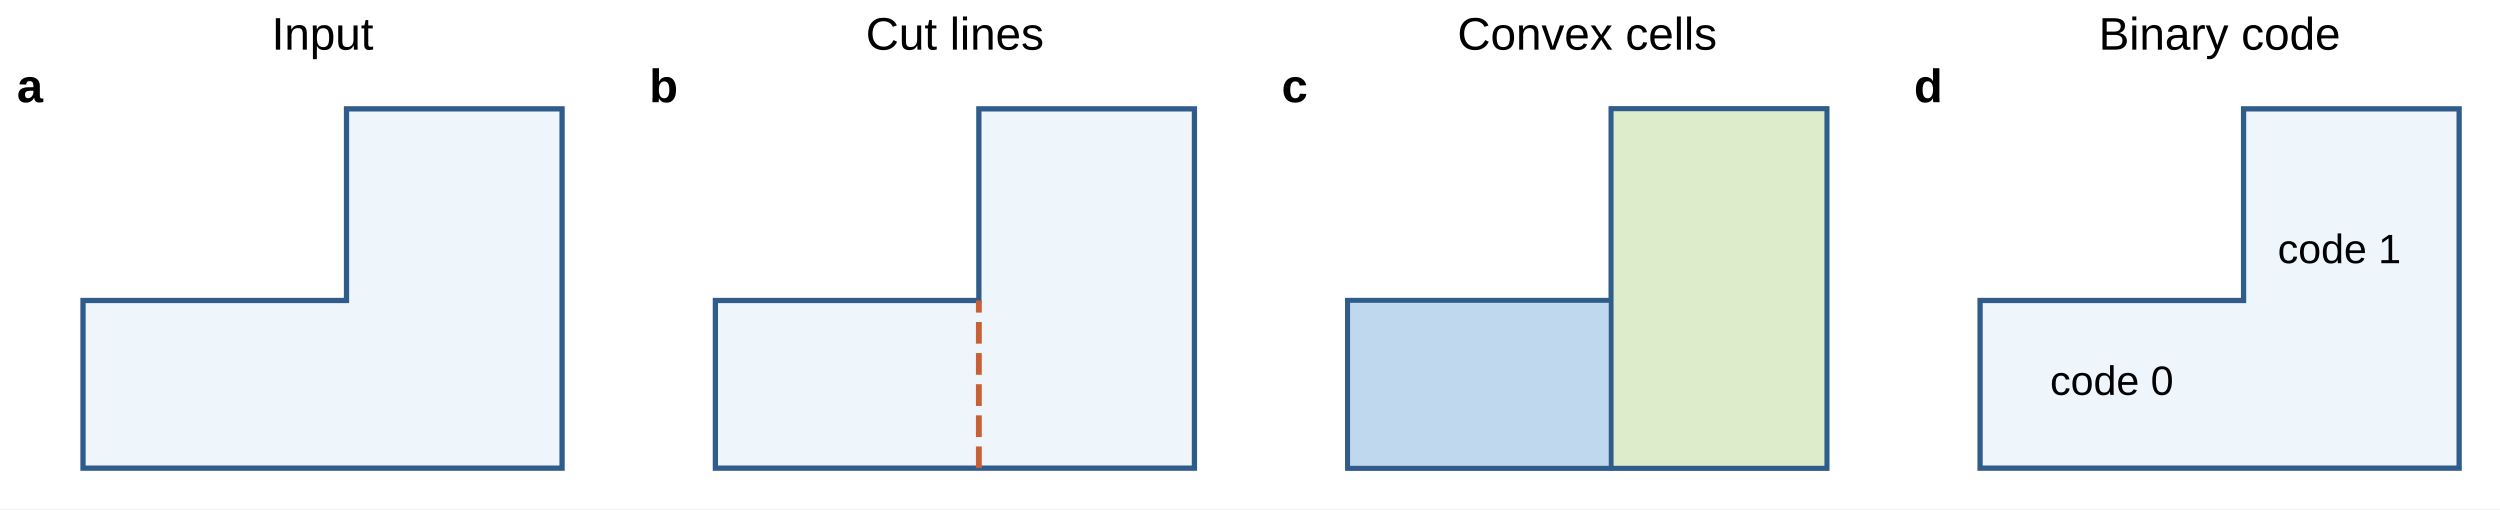
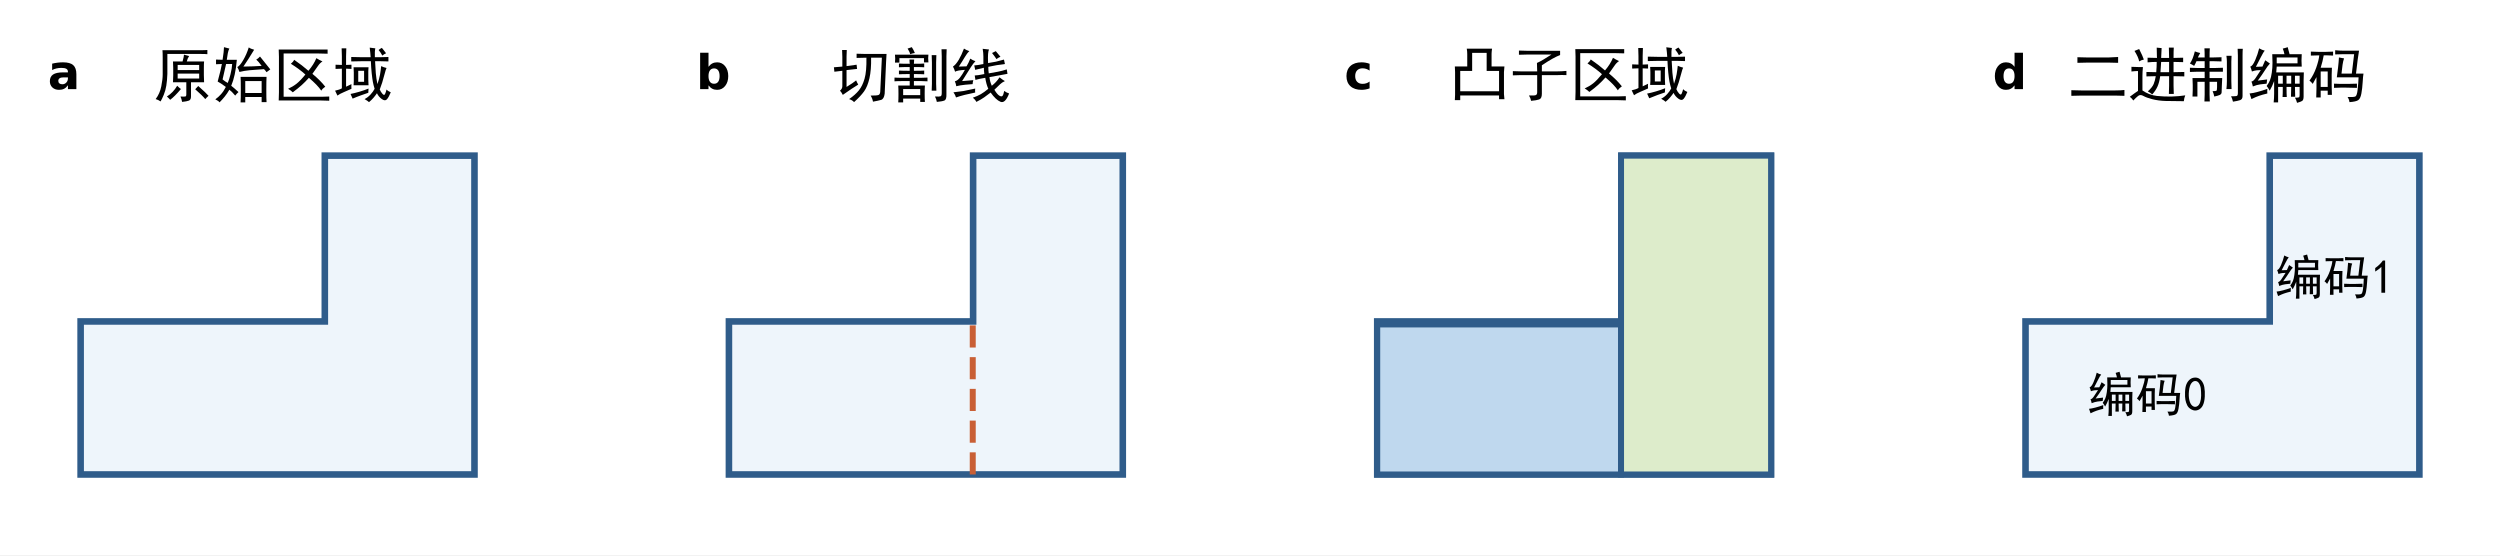
- <svg xmlns="http://www.w3.org/2000/svg" width="425.861pt" height="86.707pt" viewBox="0 0 425.861 86.707" version="1.1">
+ <svg xmlns="http://www.w3.org/2000/svg" xmlns:xlink="http://www.w3.org/1999/xlink" width="417.488pt" height="92.7pt" viewBox="0 0 417.488 92.7" version="1.1">
  <defs>
    <style type="text/css">*{stroke-linejoin: round; stroke-linecap: butt}</style>
  </defs>
  <g id="figure_1">
    <g id="patch_1">
-       <path d="M 0 86.707  L 425.861 86.707  L 425.861 0  L 0 0  z " style="fill: #ffffff" />
+       <path d="M 0 92.7  L 417.488 92.7  L 417.488 0  L 0 0  z " style="fill: #ffffff" />
    </g>
    <g id="axes_1">
      <g id="patch_2">
-         <path d="M 10.061 83.827  L 99.826 83.827  L 99.826 14.463  L 10.061 14.463  z " style="fill: #ffffff" />
+         <path d="M 13.464 79.236  L 79.236 79.236  L 79.236 25.992  L 54.243 25.992  L 54.243 53.679  L 13.464 53.679  z " clip-path="url(#p696dcaddef)" style="fill: #eef5fb; stroke: #2f5c8a; stroke-width: 1.1; stroke-linejoin: miter" />
      </g>
-       <g id="patch_3">
-         <path d="M 14.141 79.747  L 95.746 79.747  L 95.746 18.543  L 59.024 18.543  L 59.024 51.185  L 14.141 51.185  z " clip-path="url(#pfa9f4e76c1)" style="fill: #eef5fb; stroke: #2f5c8a; stroke-width: 0.9; stroke-linejoin: miter" />
-       </g>
-       <g id="matplotlib.axis_1" />
-       <g id="matplotlib.axis_2" />
      <g id="text_1">
-         <text style="font-weight: 700; font-size: 8px; font-family: 'Arial', 'Helvetica', 'DejaVu Sans', sans-serif; text-anchor: start" x="2.88" y="17.415" transform="rotate(-0 2.88 17.41478)">a</text>
+         <g transform="translate(7.983 14.8885) scale(0.08 -0.08)">
+           <defs>
+             <path id="DejaVuSans-Bold-61" d="M 2106 1575  Q 1756 1575 1579 1456  Q 1403 1338 1403 1106  Q 1403 894 1545 773  Q 1688 653 1941 653  Q 2256 653 2472 879  Q 2688 1106 2688 1447  L 2688 1575  L 2106 1575  z M 3816 1997  L 3816 0  L 2688 0  L 2688 519  Q 2463 200 2181 54  Q 1900 -91 1497 -91  Q 953 -91 614 226  Q 275 544 275 1050  Q 275 1666 698 1953  Q 1122 2241 2028 2241  L 2688 2241  L 2688 2328  Q 2688 2594 2478 2717  Q 2269 2841 1825 2841  Q 1466 2841 1156 2769  Q 847 2697 581 2553  L 581 3406  Q 941 3494 1303 3539  Q 1666 3584 2028 3584  Q 2975 3584 3395 3211  Q 3816 2838 3816 1997  z " transform="scale(0.015625)" />
+           </defs>
+           <use xlink:href="#DejaVuSans-Bold-61" />
+         </g>
      </g>
      <g id="text_2">
-         <text style="font-size: 7.8px; font-family: 'Arial', 'Helvetica', 'DejaVu Sans', sans-serif; text-anchor: middle" x="54.944" y="8.463" transform="rotate(-0 54.94383 8.463094)">Input</text>
+         <g transform="translate(25.567 16.04038) scale(0.1 -0.1)">
+           <defs>
+             <path id="SimHei-539f" d="M 3850 4275  Q 3675 4025 3600 3700  L 5450 3700  Q 5425 3475 5425 3000  L 5425 2225  Q 5425 1825 5450 1475  L 4050 1475  L 4050 -50  Q 4050 -400 3825 -487  Q 3600 -575 3100 -625  Q 3050 -325 2925 -50  Q 3400 -75 3475 -37  Q 3550 0 3550 175  L 3550 1475  L 2125 1475  Q 2150 1775 2150 2200  L 2150 3025  Q 2150 3425 2125 3700  L 3150 3700  Q 3300 4250 3300 4425  L 3850 4275  z M 275 -325  Q 725 275 875 1037  Q 1025 1800 1025 2300  L 1025 4125  Q 1025 4650 1000 4900  L 5025 4900  Q 5575 4900 5800 4925  L 5800 4475  Q 5600 4500 5025 4500  L 1525 4500  L 1525 2375  Q 1500 1650 1412 1112  Q 1325 575 1137 125  Q 950 -325 800 -575  Q 550 -400 275 -325  z M 4925 2775  L 4925 3325  L 2625 3325  L 2625 2775  L 4925 2775  z M 4925 1875  L 4925 2400  L 2625 2400  L 2625 1875  L 4925 1875  z M 1475 -50  Q 1800 150 2087 450  Q 2375 750 2575 1100  Q 2800 875 2975 750  Q 2300 -50 1825 -400  Q 1675 -225 1475 -50  z M 4825 1075  Q 5700 300 5925 25  Q 5750 -125 5575 -325  Q 5250 75 4500 725  Q 4675 925 4825 1075  z " transform="scale(0.015625)" />
+             <path id="SimHei-59cb" d="M 1750 5075  Q 1650 4900 1587 4587  Q 1525 4275 1475 3875  L 2550 3875  Q 2400 2150 1950 1100  Q 2275 850 2725 425  Q 2550 275 2375 50  Q 2000 500 1750 675  Q 1525 275 1250 -62  Q 975 -400 700 -675  Q 600 -525 250 -350  Q 575 -125 862 200  Q 1150 525 1375 975  Q 800 1400 500 1550  Q 875 2925 950 3425  Q 650 3425 325 3400  L 325 3900  Q 675 3875 1025 3875  Q 1175 4825 1175 5225  Q 1550 5125 1750 5075  z M 5725 2050  Q 5700 1650 5700 650  Q 5700 -325 5725 -650  L 5200 -650  L 5200 -100  L 3450 -100  L 3450 -675  L 2950 -675  Q 2975 -300 2975 675  Q 2975 1650 2950 2050  L 5725 2050  z M 4400 4950  Q 3750 3875 3250 3150  Q 3875 3150 4250 3175  Q 4625 3200 5200 3225  Q 4875 3675 4625 3900  Q 4825 4000 5025 4225  Q 5750 3300 6125 2850  Q 6000 2775 5725 2550  Q 5575 2775 5450 2875  Q 4575 2825 3937 2762  Q 3300 2700 2825 2575  Q 2775 2800 2600 3100  Q 2875 3225 3237 3850  Q 3600 4475 3825 5200  Q 4025 5050 4400 4950  z M 5200 325  L 5200 1600  L 3450 1600  L 3450 325  L 5200 325  z M 1025 1775  Q 1300 1550 1575 1400  Q 1725 1725 1875 2337  Q 2025 2950 2050 3425  L 1400 3425  Q 1300 2950 1025 1775  z " transform="scale(0.015625)" />
+             <path id="SimHei-533a" d="M 5850 4525  Q 5475 4550 4850 4550  L 1150 4550  L 1150 -75  L 5225 -75  Q 5725 -75 6025 -50  L 6025 -500  Q 5700 -475 5175 -475  L 625 -475  Q 650 125 650 400  L 650 4200  Q 650 4625 625 4975  L 5850 4975  L 5850 4525  z M 2275 3875  Q 3150 3275 3800 2700  Q 4375 3375 4650 4050  Q 4925 3875 5300 3700  Q 5025 3525 4825 3225  Q 4625 2925 4225 2375  Q 5075 1675 5600 1000  Q 5300 800 5175 575  Q 4775 1175 3850 1950  Q 3475 1525 3087 1175  Q 2700 825 2125 400  Q 1900 625 1625 775  Q 2125 1000 2525 1312  Q 2925 1625 3475 2300  Q 2850 2875 1925 3450  Q 2175 3650 2275 3875  z " transform="scale(0.015625)" />
+             <path id="SimHei-57df" d="M 4550 5100  Q 4475 4775 4500 4150  L 5025 4150  Q 5450 4150 5950 4175  L 5950 3700  Q 5475 3725 5025 3725  L 4525 3725  Q 4550 3050 4600 2462  Q 4650 1875 4775 1275  Q 4975 1850 5050 2275  Q 5125 2700 5175 3200  Q 5425 3075 5750 3000  Q 5675 2875 5537 2337  Q 5400 1800 5287 1450  Q 5175 1100 5025 700  Q 5125 450 5312 237  Q 5500 25 5587 212  Q 5675 400 5750 700  Q 5900 525 6200 400  Q 6000 -100 5800 -337  Q 5600 -575 5250 -325  Q 4900 -75 4725 300  Q 4575 75 4362 -175  Q 4150 -425 3875 -650  Q 3750 -525 3400 -325  Q 3750 -150 4037 162  Q 4325 475 4475 775  Q 4350 1175 4287 1512  Q 4225 1850 4162 2450  Q 4100 3050 4075 3725  L 3150 3725  Q 2525 3725 1975 3700  L 1975 4175  Q 2525 4150 3150 4150  L 4050 4150  Q 4025 4600 3950 5175  Q 4250 5125 4550 5100  z M 975 4250  Q 975 4800 950 5100  L 1450 5100  Q 1425 4750 1425 4250  L 1425 3325  Q 1625 3325 2000 3350  L 2000 2900  Q 1625 2925 1425 2925  L 1425 1000  Q 1550 1075 2000 1275  Q 1975 1075 2000 775  Q 1675 625 1200 425  Q 725 225 500 50  Q 375 325 250 575  Q 475 625 662 687  Q 850 750 975 825  L 975 2925  Q 625 2925 300 2900  L 300 3350  Q 600 3325 975 3325  L 975 4250  z M 3800 1750  Q 3800 1425 3825 1150  L 2225 1150  Q 2250 1375 2250 1575  L 2250 2525  Q 2250 2825 2225 3075  L 3825 3075  Q 3800 2875 3800 2675  L 3800 1750  z M 1900 225  Q 2300 300 2850 462  Q 3400 625 3825 800  Q 3800 600 3800 350  Q 3500 250 3012 75  Q 2525 -100 2125 -275  Q 2025 -25 1900 225  z M 3350 1525  L 3350 2700  L 2725 2700  L 2725 1525  L 3350 1525  z M 5300 4325  Q 5150 4625 4900 4925  Q 5050 5050 5250 5150  Q 5450 4900 5700 4575  Q 5475 4475 5300 4325  z " transform="scale(0.015625)" />
+           </defs>
+           <use xlink:href="#SimHei-539f" />
+           <use xlink:href="#SimHei-59cb" transform="translate(100 0)" />
+           <use xlink:href="#SimHei-533a" transform="translate(200 0)" />
+           <use xlink:href="#SimHei-57df" transform="translate(300 0)" />
+         </g>
      </g>
    </g>
    <g id="axes_2">
-       <g id="patch_4">
-         <path d="M 117.779 83.827  L 207.545 83.827  L 207.545 14.463  L 117.779 14.463  z " style="fill: #ffffff" />
+       <g id="patch_3">
+         <path d="M 121.727 79.236  L 187.499 79.236  L 187.499 25.992  L 162.505 25.992  L 162.505 53.679  L 121.727 53.679  z " clip-path="url(#pf253dd8900)" style="fill: #eef5fb; stroke: #2f5c8a; stroke-width: 1.1; stroke-linejoin: miter" />
      </g>
-       <g id="patch_5">
-         <path d="M 121.86 79.747  L 203.464 79.747  L 203.464 18.543  L 166.742 18.543  L 166.742 51.185  L 121.86 51.185  z " clip-path="url(#p2ffe512b40)" style="fill: #eef5fb; stroke: #2f5c8a; stroke-width: 0.9; stroke-linejoin: miter" />
-       </g>
-       <g id="matplotlib.axis_3" />
-       <g id="matplotlib.axis_4" />
      <g id="line2d_1">
-         <path d="M 166.742 79.747  L 166.742 51.185  " clip-path="url(#p2ffe512b40)" style="fill: none; stroke-dasharray: 3.7,1.6; stroke-dashoffset: 0; stroke: #c95f35" />
+         <path d="M 162.443 79.236  L 162.443 54.18  " clip-path="url(#pf253dd8900)" style="fill: none; stroke-dasharray: 3.7,1.6; stroke-dashoffset: 0; stroke: #c95f35" />
      </g>
      <g id="text_3">
-         <text style="font-weight: 700; font-size: 8px; font-family: 'Arial', 'Helvetica', 'DejaVu Sans', sans-serif; text-anchor: start" x="110.598" y="17.415" transform="rotate(-0 110.5983 17.41478)">b</text>
+         <g transform="translate(116.2458 14.8885) scale(0.08 -0.08)">
+           <defs>
+             <path id="DejaVuSans-Bold-62" d="M 2400 722  Q 2759 722 2948 984  Q 3138 1247 3138 1747  Q 3138 2247 2948 2509  Q 2759 2772 2400 2772  Q 2041 2772 1848 2508  Q 1656 2244 1656 1747  Q 1656 1250 1848 986  Q 2041 722 2400 722  z M 1656 2988  Q 1888 3294 2169 3439  Q 2450 3584 2816 3584  Q 3463 3584 3878 3070  Q 4294 2556 4294 1747  Q 4294 938 3878 423  Q 3463 -91 2816 -91  Q 2450 -91 2169 54  Q 1888 200 1656 506  L 1656 0  L 538 0  L 538 4863  L 1656 4863  L 1656 2988  z " transform="scale(0.015625)" />
+           </defs>
+           <use xlink:href="#DejaVuSans-Bold-62" />
+         </g>
      </g>
      <g id="text_4">
-         <text style="font-size: 7.8px; font-family: 'Arial', 'Helvetica', 'DejaVu Sans', sans-serif; text-anchor: middle" x="162.662" y="8.463" transform="rotate(-0 162.6621 8.463094)">Cut lines</text>
+         <g transform="translate(138.8298 16.15756) scale(0.1 -0.1)">
+           <defs>
+             <path id="SimHei-5207" d="M 4200 125  Q 4875 125 5037 187  Q 5200 250 5225 525  L 5400 4175  L 4250 4175  Q 4275 2875 4075 1987  Q 3875 1100 3500 575  Q 3125 50 2425 -575  Q 2275 -375 1900 -250  Q 2550 200 2937 675  Q 3325 1150 3550 1925  Q 3775 2700 3750 4175  Q 3200 4175 2700 4150  L 2700 4600  Q 3175 4575 3625 4575  L 5900 4575  Q 5875 4200 5850 3700  L 5700 325  Q 5625 -250 5312 -337  Q 5000 -425 4450 -525  Q 4400 -200 4200 125  z M 1175 4275  Q 1175 4625 1150 5000  L 1650 5000  Q 1625 4625 1625 4300  L 1625 3275  Q 2150 3350 2700 3425  Q 2725 3150 2750 2975  Q 2325 2925 1625 2850  L 1625 1050  Q 2325 1475 2650 1750  Q 2725 1550 2875 1300  Q 2325 975 1225 200  Q 1075 500 925 650  Q 1175 850 1175 1125  L 1175 2775  Q 675 2725 325 2675  Q 300 2975 275 3150  Q 650 3175 1175 3225  L 1175 4275  z " transform="scale(0.015625)" />
+             <path id="SimHei-5272" d="M 2425 2025  L 3175 2025  Q 3525 2025 3875 2050  L 3875 1650  Q 3600 1675 3200 1675  L 2425 1675  L 2425 1200  L 3600 1200  Q 3575 900 3575 325  Q 3575 -250 3600 -550  L 3100 -550  L 3100 -200  L 1275 -200  L 1275 -600  L 750 -600  Q 775 -300 775 300  Q 775 900 750 1200  L 1975 1200  L 1975 1675  L 1225 1675  Q 625 1675 350 1650  L 350 2050  Q 650 2025 1200 2025  L 1975 2025  L 1975 2425  Q 1125 2425 825 2400  L 825 2800  Q 1175 2775 1975 2775  L 1975 3175  Q 1150 3175 825 3150  L 825 3550  Q 1125 3525 1975 3525  Q 1975 3750 1950 3975  L 2450 3975  Q 2425 3750 2425 3525  Q 3275 3525 3525 3550  L 3525 3150  Q 3275 3175 2425 3175  L 2425 2775  Q 3275 2775 3525 2800  L 3525 2400  Q 3225 2425 2425 2425  L 2425 2025  z M 5925 5075  Q 5900 4750 5900 4325  L 5900 300  Q 5925 -300 5687 -400  Q 5450 -500 4875 -550  Q 4825 -250 4675 25  Q 5150 0 5275 50  Q 5400 100 5400 400  L 5400 4325  Q 5400 4775 5375 5075  L 5925 5075  z M 3975 4500  Q 3950 4325 3950 4125  Q 3950 3925 3975 3675  L 3500 3675  L 3500 4125  L 875 4125  L 875 3650  L 400 3650  Q 425 3875 425 4075  Q 425 4275 400 4500  L 3975 4500  z M 4325 650  Q 4350 975 4350 1400  L 4350 3675  Q 4350 4125 4325 4450  L 4825 4450  Q 4800 4100 4800 3650  L 4800 1400  Q 4800 1025 4825 650  L 4325 650  z M 3100 175  L 3100 825  L 1275 825  L 1275 175  L 3100 175  z M 2025 4550  Q 1975 4800 1750 5150  L 2200 5300  Q 2400 5000 2525 4675  Q 2300 4650 2025 4550  z " transform="scale(0.015625)" />
+             <path id="SimHei-7ebf" d="M 3450 4300  Q 3450 4675 3375 5125  Q 3700 5100 4050 5050  Q 3975 4900 3950 4562  Q 3925 4225 3950 3600  L 4800 3750  Q 5225 3850 5650 3975  L 5750 3500  Q 5325 3450 4875 3375  L 3975 3200  Q 3975 2800 4025 2500  L 5000 2675  Q 5500 2775 5950 2925  L 6025 2450  Q 5575 2375 5075 2275  L 4100 2100  Q 4150 1600 4350 1175  Q 4575 1350 4787 1575  Q 5000 1800 5175 2075  Q 5550 1775 5750 1675  Q 5425 1525 5237 1337  Q 5050 1150 4625 750  Q 4925 250 5162 112  Q 5400 -25 5500 100  Q 5600 225 5675 625  Q 5900 450 6200 350  Q 5775 -750 5275 -537  Q 4775 -325 4225 450  Q 3875 175 3537 -62  Q 3200 -300 2700 -550  Q 2575 -300 2325 -100  Q 2825 75 3175 275  Q 3525 475 3975 850  Q 3750 1350 3650 2025  Q 2900 1900 2600 1800  L 2525 2275  Q 2825 2275 3550 2425  Q 3500 2825 3500 3100  Q 2825 2950 2575 2875  L 2475 3350  Q 2725 3350 3450 3500  L 3450 4300  z M 1950 4875  Q 1700 4650 1462 4237  Q 1225 3825 825 3225  Q 1425 3250 1650 3250  Q 1875 3625 2050 4075  Q 2300 3900 2600 3800  Q 2350 3550 2087 3125  Q 1825 2700 1175 1675  Q 1850 1725 2375 1775  Q 2300 1525 2300 1350  Q 2125 1350 1525 1287  Q 925 1225 550 1125  Q 525 1375 400 1650  Q 700 1725 950 2050  Q 1200 2375 1475 2875  Q 650 2825 425 2675  Q 350 2950 200 3225  Q 525 3450 825 3962  Q 1125 4475 1375 5150  Q 1625 4975 1950 4875  z M 2575 875  Q 2550 600 2575 450  Q 1950 325 1450 200  Q 950 75 525 -75  Q 450 200 250 475  Q 950 550 1325 612  Q 1700 675 2575 875  z M 4850 4025  Q 4675 4300 4375 4675  L 4775 4875  Q 4875 4750 5275 4275  Q 5025 4175 4850 4025  z " transform="scale(0.015625)" />
+           </defs>
+           <use xlink:href="#SimHei-5207" />
+           <use xlink:href="#SimHei-5272" transform="translate(100 0)" />
+           <use xlink:href="#SimHei-7ebf" transform="translate(200 0)" />
+         </g>
      </g>
    </g>
    <g id="axes_3">
+       <g id="patch_4">
+         <path d="M 229.99 79.236  L 295.762 79.236  L 295.762 25.992  L 270.768 25.992  L 270.768 53.679  L 229.99 53.679  z " clip-path="url(#p5160ad38ed)" style="fill: #eef5fb; stroke: #2f5c8a; stroke-width: 1.1; stroke-linejoin: miter" />
+       </g>
+       <g id="patch_5">
+         <path d="M 229.99 79.236  L 270.706 79.236  L 270.706 54.18  L 229.99 54.18  z " clip-path="url(#p5160ad38ed)" style="fill: #bfd8ee; stroke: #2f5c8a; stroke-linejoin: miter" />
+       </g>
      <g id="patch_6">
-         <path d="M 225.498 83.827  L 315.263 83.827  L 315.263 14.463  L 225.498 14.463  z " style="fill: #ffffff" />
+         <path d="M 270.706 79.236  L 295.762 79.236  L 295.762 25.992  L 270.706 25.992  z " clip-path="url(#p5160ad38ed)" style="fill: #ddeccb; stroke: #2f5c8a; stroke-linejoin: miter" />
      </g>
-       <g id="patch_7">
-         <path d="M 229.578 79.747  L 311.183 79.747  L 311.183 18.543  L 274.461 18.543  L 274.461 51.185  L 229.578 51.185  z " clip-path="url(#p5cbf8a3ad7)" style="fill: #eef5fb; stroke: #2f5c8a; stroke-width: 0.9; stroke-linejoin: miter" />
-       </g>
-       <g id="patch_8">
-         <path d="M 229.578 79.747  L 274.461 79.747  L 274.461 51.185  L 229.578 51.185  z " clip-path="url(#p5cbf8a3ad7)" style="fill: #bfd8ee; stroke: #2f5c8a; stroke-width: 0.8; stroke-linejoin: miter" />
-       </g>
-       <g id="patch_9">
-         <path d="M 274.461 79.747  L 311.183 79.747  L 311.183 18.543  L 274.461 18.543  z " clip-path="url(#p5cbf8a3ad7)" style="fill: #ddeccb; stroke: #2f5c8a; stroke-width: 0.8; stroke-linejoin: miter" />
-       </g>
-       <g id="matplotlib.axis_5" />
-       <g id="matplotlib.axis_6" />
      <g id="text_5">
-         <text style="font-weight: 700; font-size: 8px; font-family: 'Arial', 'Helvetica', 'DejaVu Sans', sans-serif; text-anchor: start" x="218.317" y="17.415" transform="rotate(-0 218.3165 17.41478)">c</text>
+         <g transform="translate(224.5086 14.8885) scale(0.08 -0.08)">
+           <defs>
+             <path id="DejaVuSans-Bold-63" d="M 3366 3391  L 3366 2478  Q 3138 2634 2908 2709  Q 2678 2784 2431 2784  Q 1963 2784 1702 2511  Q 1441 2238 1441 1747  Q 1441 1256 1702 982  Q 1963 709 2431 709  Q 2694 709 2930 787  Q 3166 866 3366 1019  L 3366 103  Q 3103 6 2833 -42  Q 2563 -91 2291 -91  Q 1344 -91 809 395  Q 275 881 275 1747  Q 275 2613 809 3098  Q 1344 3584 2291 3584  Q 2566 3584 2833 3536  Q 3100 3488 3366 3391  z " transform="scale(0.015625)" />
+           </defs>
+           <use xlink:href="#DejaVuSans-Bold-63" />
+         </g>
      </g>
      <g id="text_6">
-         <text style="font-size: 7.8px; font-family: 'Arial', 'Helvetica', 'DejaVu Sans', sans-serif; text-anchor: middle" x="270.38" y="8.463" transform="rotate(-0 270.3803 8.463094)">Convex cells</text>
+         <g transform="translate(242.0926 15.98178) scale(0.1 -0.1)">
+           <defs>
+             <path id="SimHei-51f8" d="M 1875 4450  Q 1875 4725 1825 5025  L 4525 5025  Q 4475 4650 4475 4475  L 4475 3125  L 5850 3125  Q 5800 2700 5800 2525  L 5800 175  Q 5800 25 5850 -375  L 5275 -375  L 5275 25  L 1125 25  L 1125 -475  L 550 -475  Q 575 -150 575 100  L 575 2525  Q 575 2700 550 3125  L 1875 3125  L 1875 4450  z M 5275 475  L 5275 2650  L 3950 2650  L 3950 4575  L 2400 4575  L 2400 2650  L 1125 2650  L 1125 475  L 5275 475  z " transform="scale(0.015625)" />
+             <path id="SimHei-5b50" d="M 2075 25  Q 2650 0 2800 62  Q 2950 125 2950 375  L 2950 2200  L 1175 2200  Q 825 2200 350 2175  L 350 2625  Q 825 2600 1175 2600  L 2950 2600  Q 2950 3000 2925 3500  Q 3275 3650 3637 3875  Q 4000 4100 4475 4400  L 1925 4400  Q 1400 4400 1000 4375  L 1000 4825  Q 1525 4800 1875 4800  L 5400 4800  L 5400 4350  Q 5025 4200 4575 3950  Q 4125 3700 3450 3250  L 3450 2600  L 5125 2600  Q 5550 2600 6075 2650  L 6075 2200  Q 5550 2225 5125 2200  L 3450 2200  L 3450 200  Q 3450 -300 3162 -400  Q 2875 -500 2300 -550  Q 2250 -275 2075 25  z " transform="scale(0.015625)" />
+           </defs>
+           <use xlink:href="#SimHei-51f8" />
+           <use xlink:href="#SimHei-5b50" transform="translate(100 0)" />
+           <use xlink:href="#SimHei-533a" transform="translate(200 0)" />
+           <use xlink:href="#SimHei-57df" transform="translate(300 0)" />
+         </g>
      </g>
    </g>
    <g id="axes_4">
-       <g id="patch_10">
-         <path d="M 333.216 83.827  L 422.981 83.827  L 422.981 14.463  L 333.216 14.463  z " style="fill: #ffffff" />
+       <g id="patch_7">
+         <path d="M 338.252 79.236  L 404.024 79.236  L 404.024 25.992  L 379.031 25.992  L 379.031 53.679  L 338.252 53.679  z " clip-path="url(#p69d02a33ac)" style="fill: #eef5fb; stroke: #2f5c8a; stroke-width: 1.1; stroke-linejoin: miter" />
      </g>
-       <g id="patch_11">
-         <path d="M 337.296 79.747  L 418.901 79.747  L 418.901 18.543  L 382.179 18.543  L 382.179 51.185  L 337.296 51.185  z " clip-path="url(#p3e6e6a1bda)" style="fill: #eef5fb; stroke: #2f5c8a; stroke-width: 0.9; stroke-linejoin: miter" />
-       </g>
-       <g id="matplotlib.axis_7" />
-       <g id="matplotlib.axis_8" />
      <g id="text_7">
-         <text style="font-weight: 700; font-size: 8px; font-family: 'Arial', 'Helvetica', 'DejaVu Sans', sans-serif; text-anchor: start" x="326.035" y="17.415" transform="rotate(-0 326.0348 17.41478)">d</text>
+         <g transform="translate(332.7714 14.8885) scale(0.08 -0.08)">
+           <defs>
+             <path id="DejaVuSans-Bold-64" d="M 2919 2988  L 2919 4863  L 4044 4863  L 4044 0  L 2919 0  L 2919 506  Q 2688 197 2409 53  Q 2131 -91 1766 -91  Q 1119 -91 703 423  Q 288 938 288 1747  Q 288 2556 703 3070  Q 1119 3584 1766 3584  Q 2128 3584 2408 3439  Q 2688 3294 2919 2988  z M 2181 722  Q 2541 722 2730 984  Q 2919 1247 2919 1747  Q 2919 2247 2730 2509  Q 2541 2772 2181 2772  Q 1825 2772 1636 2509  Q 1447 2247 1447 1747  Q 1447 1247 1636 984  Q 1825 722 2181 722  z " transform="scale(0.015625)" />
+           </defs>
+           <use xlink:href="#DejaVuSans-Bold-64" />
+         </g>
      </g>
      <g id="text_8">
-         <text style="font-size: 7px; font-family: 'Arial', 'Helvetica', 'DejaVu Sans', sans-serif; text-anchor: middle" x="359.738" y="67.276" transform="rotate(-0 359.7375 67.27567)">code 0</text>
+         <g transform="translate(345.3554 16.07944) scale(0.1 -0.1)">
+           <defs>
+             <path id="SimHei-4e8c" d="M 5050 625  Q 5650 625 6025 675  L 6025 50  Q 5625 75 5050 75  L 1425 75  Q 775 75 350 50  L 350 650  Q 800 625 1400 625  L 5050 625  z M 4350 4150  Q 4900 4175 5350 4200  L 5350 3575  Q 4900 3600 4375 3600  L 2050 3600  Q 1450 3600 1000 3575  L 1000 4175  Q 1450 4150 2025 4150  L 4350 4150  z " transform="scale(0.015625)" />
+             <path id="SimHei-8fdb" d="M 4400 4100  Q 4400 4600 4375 5200  L 4900 5200  Q 4875 4900 4875 4100  Q 5400 4100 5900 4125  L 5900 3650  Q 5400 3675 4875 3675  L 4875 2575  Q 5475 2575 6025 2600  L 6025 2125  Q 5475 2150 4875 2150  L 4875 1125  Q 4875 700 4900 250  L 4375 250  Q 4375 700 4400 1125  L 4400 2150  L 3450 2150  Q 3350 1475 3162 1050  Q 2975 625 2600 200  Q 2350 400 2125 525  Q 2600 950 2750 1312  Q 2900 1675 2975 2150  Q 2400 2150 1975 2125  L 1975 2600  Q 2425 2575 3025 2575  Q 3075 3150 3075 3675  Q 2575 3675 2100 3625  L 2100 4125  Q 2575 4100 3100 4100  Q 3100 4675 3075 5200  Q 3325 5175 3600 5150  Q 3575 4825 3550 4100  L 4400 4100  z M 1600 3125  Q 1550 2575 1550 2200  L 1550 625  Q 2275 125 3100 37  Q 3925 -50 4712 -25  Q 5500 0 6125 100  Q 6000 -200 5975 -525  Q 4775 -525 4012 -500  Q 3250 -475 2612 -312  Q 1975 -150 1650 37  Q 1325 225 1087 37  Q 850 -150 575 -450  Q 425 -225 200 -50  Q 800 400 1075 575  L 1075 2700  Q 800 2700 375 2650  L 375 3150  Q 875 3125 1125 3125  L 1600 3125  z M 4400 2575  L 4400 3675  L 3550 3675  Q 3525 3150 3475 2575  L 4400 2575  z M 1200 5050  Q 1600 4250 1700 3925  Q 1425 3875 1200 3725  Q 1125 4175 700 4850  L 1200 5050  z " transform="scale(0.015625)" />
+             <path id="SimHei-5236" d="M 1325 4625  Q 1175 4375 1075 4150  L 1800 4150  Q 1800 4775 1775 5125  L 2350 5125  Q 2325 4800 2325 4150  L 2700 4150  Q 3200 4150 3600 4175  L 3600 3725  Q 3250 3750 2725 3750  L 2325 3750  L 2325 3025  L 2950 3025  Q 3325 3025 3750 3050  L 3750 2625  L 2325 2625  L 2325 1950  L 3675 1950  Q 3650 1650 3637 1125  Q 3625 600 3612 412  Q 3600 225 3400 137  Q 3200 50 2825 -25  Q 2775 250 2650 550  Q 2975 550 3050 587  Q 3125 625 3125 975  L 3125 1550  L 2325 1550  L 2325 175  Q 2325 -250 2350 -550  L 1775 -550  Q 1800 -75 1800 175  L 1800 1550  L 1025 1550  L 1025 -25  L 500 -25  Q 525 300 525 650  L 525 1200  Q 525 1675 500 1950  L 1800 1950  L 1800 2625  L 1000 2625  Q 550 2625 225 2600  L 225 3050  Q 550 3025 1000 3025  L 1800 3025  L 1800 3750  L 925 3750  Q 800 3450 675 3250  Q 450 3400 225 3500  Q 400 3750 525 4075  Q 650 4400 750 4800  Q 1000 4700 1325 4625  z M 5875 5075  Q 5850 4825 5850 4350  L 5850 25  Q 5850 -325 5587 -412  Q 5325 -500 4825 -575  Q 4750 -250 4625 0  Q 5050 0 5200 25  Q 5350 50 5350 350  L 5350 4350  Q 5350 4775 5325 5075  L 5875 5075  z M 4675 4325  Q 4650 3975 4650 3700  L 4650 1625  Q 4650 1275 4675 775  L 4125 775  Q 4175 1200 4175 1625  L 4175 3700  Q 4175 3950 4125 4325  L 4675 4325  z " transform="scale(0.015625)" />
+             <path id="SimHei-7f16" d="M 4275 5250  Q 4375 4850 4475 4500  L 5775 4500  Q 5750 4200 5750 3825  Q 5750 3450 5775 3175  L 3100 3175  Q 3075 2800 3050 2550  L 6000 2550  Q 5975 2150 5975 1700  L 5975 -25  Q 5975 -400 5812 -500  Q 5650 -600 5275 -700  Q 5200 -400 5050 -150  Q 5400 -150 5475 -112  Q 5550 -75 5550 150  L 5550 1000  L 5050 1000  Q 5050 450 5075 -50  L 4625 -50  Q 4650 450 4650 1000  L 4150 1000  Q 4150 225 4175 -75  L 3725 -75  Q 3750 225 3750 1000  L 3250 1000  L 3250 -650  L 2775 -650  Q 2825 -175 2825 275  L 2825 1625  Q 2625 1075 2350 600  Q 2175 925 2025 1100  Q 2250 1400 2375 1700  Q 2500 2000 2575 2525  Q 2650 3050 2650 3575  Q 2650 4100 2625 4500  L 3925 4500  Q 3875 4775 3750 5100  Q 4075 5175 4275 5250  z M 1825 4875  Q 1675 4725 1387 4150  Q 1100 3575 875 3150  L 1575 3175  Q 1725 3475 1875 3850  Q 2100 3675 2375 3500  Q 2150 3275 1862 2812  Q 1575 2350 1075 1675  Q 1600 1725 2075 1800  L 2025 1350  Q 1725 1325 1350 1275  Q 975 1225 550 1050  Q 500 1325 400 1575  Q 600 1600 825 1925  Q 1050 2250 1400 2800  Q 1175 2800 950 2775  Q 725 2750 450 2650  Q 375 2950 275 3175  Q 525 3225 800 3862  Q 1075 4500 1225 5125  Q 1525 4950 1825 4875  z M 5325 3525  L 5325 4150  L 3100 4150  L 3100 3525  L 5325 3525  z M 2100 800  Q 2075 525 2100 300  Q 1575 175 1212 50  Q 850 -75 400 -300  L 200 300  Q 500 325 1037 462  Q 1575 600 2100 800  z M 4650 1350  L 4650 2200  L 4150 2200  L 4150 1350  L 4650 1350  z M 5550 1350  L 5550 2200  L 5050 2200  L 5050 1350  L 5550 1350  z M 3750 1350  L 3750 2200  L 3250 2200  L 3250 1350  L 3750 1350  z " transform="scale(0.015625)" />
+             <path id="SimHei-7801" d="M 1975 4750  Q 2325 4750 2725 4775  L 2725 4350  Q 2300 4375 2100 4375  L 1725 4375  Q 1625 3775 1400 3050  L 2600 3050  Q 2575 2625 2575 2300  L 2575 1100  Q 2575 775 2600 150  L 2150 150  L 2150 600  L 1400 600  L 1400 -125  L 925 -125  Q 950 500 950 875  L 950 2050  Q 775 1725 550 1325  Q 400 1525 200 1675  Q 650 2275 925 3062  Q 1200 3850 1250 4375  Q 800 4375 350 4350  L 350 4775  Q 800 4750 1125 4750  L 1975 4750  z M 4725 2425  L 4975 4500  L 3825 4500  Q 3400 4500 2950 4475  L 2950 4925  Q 3400 4875 3825 4875  L 5500 4875  Q 5375 4200 5175 2425  L 5975 2425  Q 5925 2150 5887 1500  Q 5850 850 5750 300  Q 5650 -250 5412 -412  Q 5175 -575 4475 -625  Q 4450 -350 4275 -75  Q 4925 -100 5100 -25  Q 5275 50 5350 712  Q 5425 1375 5450 2025  L 3125 2025  Q 3200 2575 3262 3112  Q 3325 3650 3350 4150  L 3900 4050  Q 3800 3800 3737 3362  Q 3675 2925 3625 2425  L 4725 2425  z M 2150 1000  L 2150 2650  L 1400 2650  L 1400 1000  L 2150 1000  z M 4325 1325  Q 4625 1325 5275 1350  L 5275 900  Q 4600 925 4150 925  L 3500 925  Q 3225 925 2825 900  L 2825 1350  Q 3100 1325 3500 1325  L 4325 1325  z " transform="scale(0.015625)" />
+           </defs>
+           <use xlink:href="#SimHei-4e8c" />
+           <use xlink:href="#SimHei-8fdb" transform="translate(100 0)" />
+           <use xlink:href="#SimHei-5236" transform="translate(200 0)" />
+           <use xlink:href="#SimHei-7f16" transform="translate(300 0)" />
+           <use xlink:href="#SimHei-7801" transform="translate(400 0)" />
+         </g>
      </g>
      <g id="text_9">
-         <text style="font-size: 7px; font-family: 'Arial', 'Helvetica', 'DejaVu Sans', sans-serif; text-anchor: middle" x="398.5" y="44.834" transform="rotate(-0 398.4998 44.83436)">code 1</text>
+         <g transform="translate(348.6104 68.64375) scale(0.08 -0.08)">
+           <defs>
+             <path id="SimHei-30" d="M 225 2537  Q 250 3200 412 3587  Q 575 3975 875 4225  Q 1175 4475 1612 4475  Q 2050 4475 2375 4112  Q 2700 3750 2800 3200  Q 2900 2650 2862 1937  Q 2825 1225 2612 775  Q 2400 325 1975 150  Q 1550 -25 1125 187  Q 700 400 525 750  Q 350 1100 275 1487  Q 200 1875 225 2537  z M 750 2687  Q 675 2000 800 1462  Q 925 925 1212 700  Q 1500 475 1800 612  Q 2100 750 2237 1162  Q 2375 1575 2375 2062  Q 2375 2550 2337 2950  Q 2300 3350 2112 3675  Q 1925 4000 1612 4012  Q 1300 4025 1062 3700  Q 825 3375 750 2687  z " transform="scale(0.015625)" />
+           </defs>
+           <use xlink:href="#SimHei-7f16" />
+           <use xlink:href="#SimHei-7801" transform="translate(100 0)" />
+           <use xlink:href="#SimHei-30" transform="translate(200 0)" />
+         </g>
      </g>
      <g id="text_10">
-         <text style="font-size: 7.8px; font-family: 'Arial', 'Helvetica', 'DejaVu Sans', sans-serif; text-anchor: middle" x="378.099" y="8.463" transform="rotate(-0 378.0986 8.463094)">Binary code</text>
+         <g transform="translate(379.9304 49.06875) scale(0.08 -0.08)">
+           <defs>
+             <path id="SimHei-31" d="M 1400 3600  Q 1075 3275 575 2975  L 575 3450  Q 1200 3875 1600 4450  L 1900 4450  L 1900 150  L 1400 150  L 1400 3600  z " transform="scale(0.015625)" />
+           </defs>
+           <use xlink:href="#SimHei-7f16" />
+           <use xlink:href="#SimHei-7801" transform="translate(100 0)" />
+           <use xlink:href="#SimHei-31" transform="translate(200 0)" />
+         </g>
      </g>
    </g>
  </g>
  <defs>
-     <clipPath id="pfa9f4e76c1">
-       <rect x="10.061" y="14.463" width="89.765" height="69.364" />
+     <clipPath id="p696dcaddef">
+       <rect x="7.2" y="7.2" width="78.3" height="78.3" />
    </clipPath>
-     <clipPath id="p2ffe512b40">
-       <rect x="117.779" y="14.463" width="89.765" height="69.364" />
+     <clipPath id="pf253dd8900">
+       <rect x="115.463" y="7.2" width="78.3" height="78.3" />
    </clipPath>
-     <clipPath id="p5cbf8a3ad7">
-       <rect x="225.498" y="14.463" width="89.765" height="69.364" />
+     <clipPath id="p5160ad38ed">
+       <rect x="223.726" y="7.2" width="78.3" height="78.3" />
    </clipPath>
-     <clipPath id="p3e6e6a1bda">
-       <rect x="333.216" y="14.463" width="89.765" height="69.364" />
+     <clipPath id="p69d02a33ac">
+       <rect x="331.988" y="7.2" width="78.3" height="78.3" />
    </clipPath>
  </defs>
</svg>
